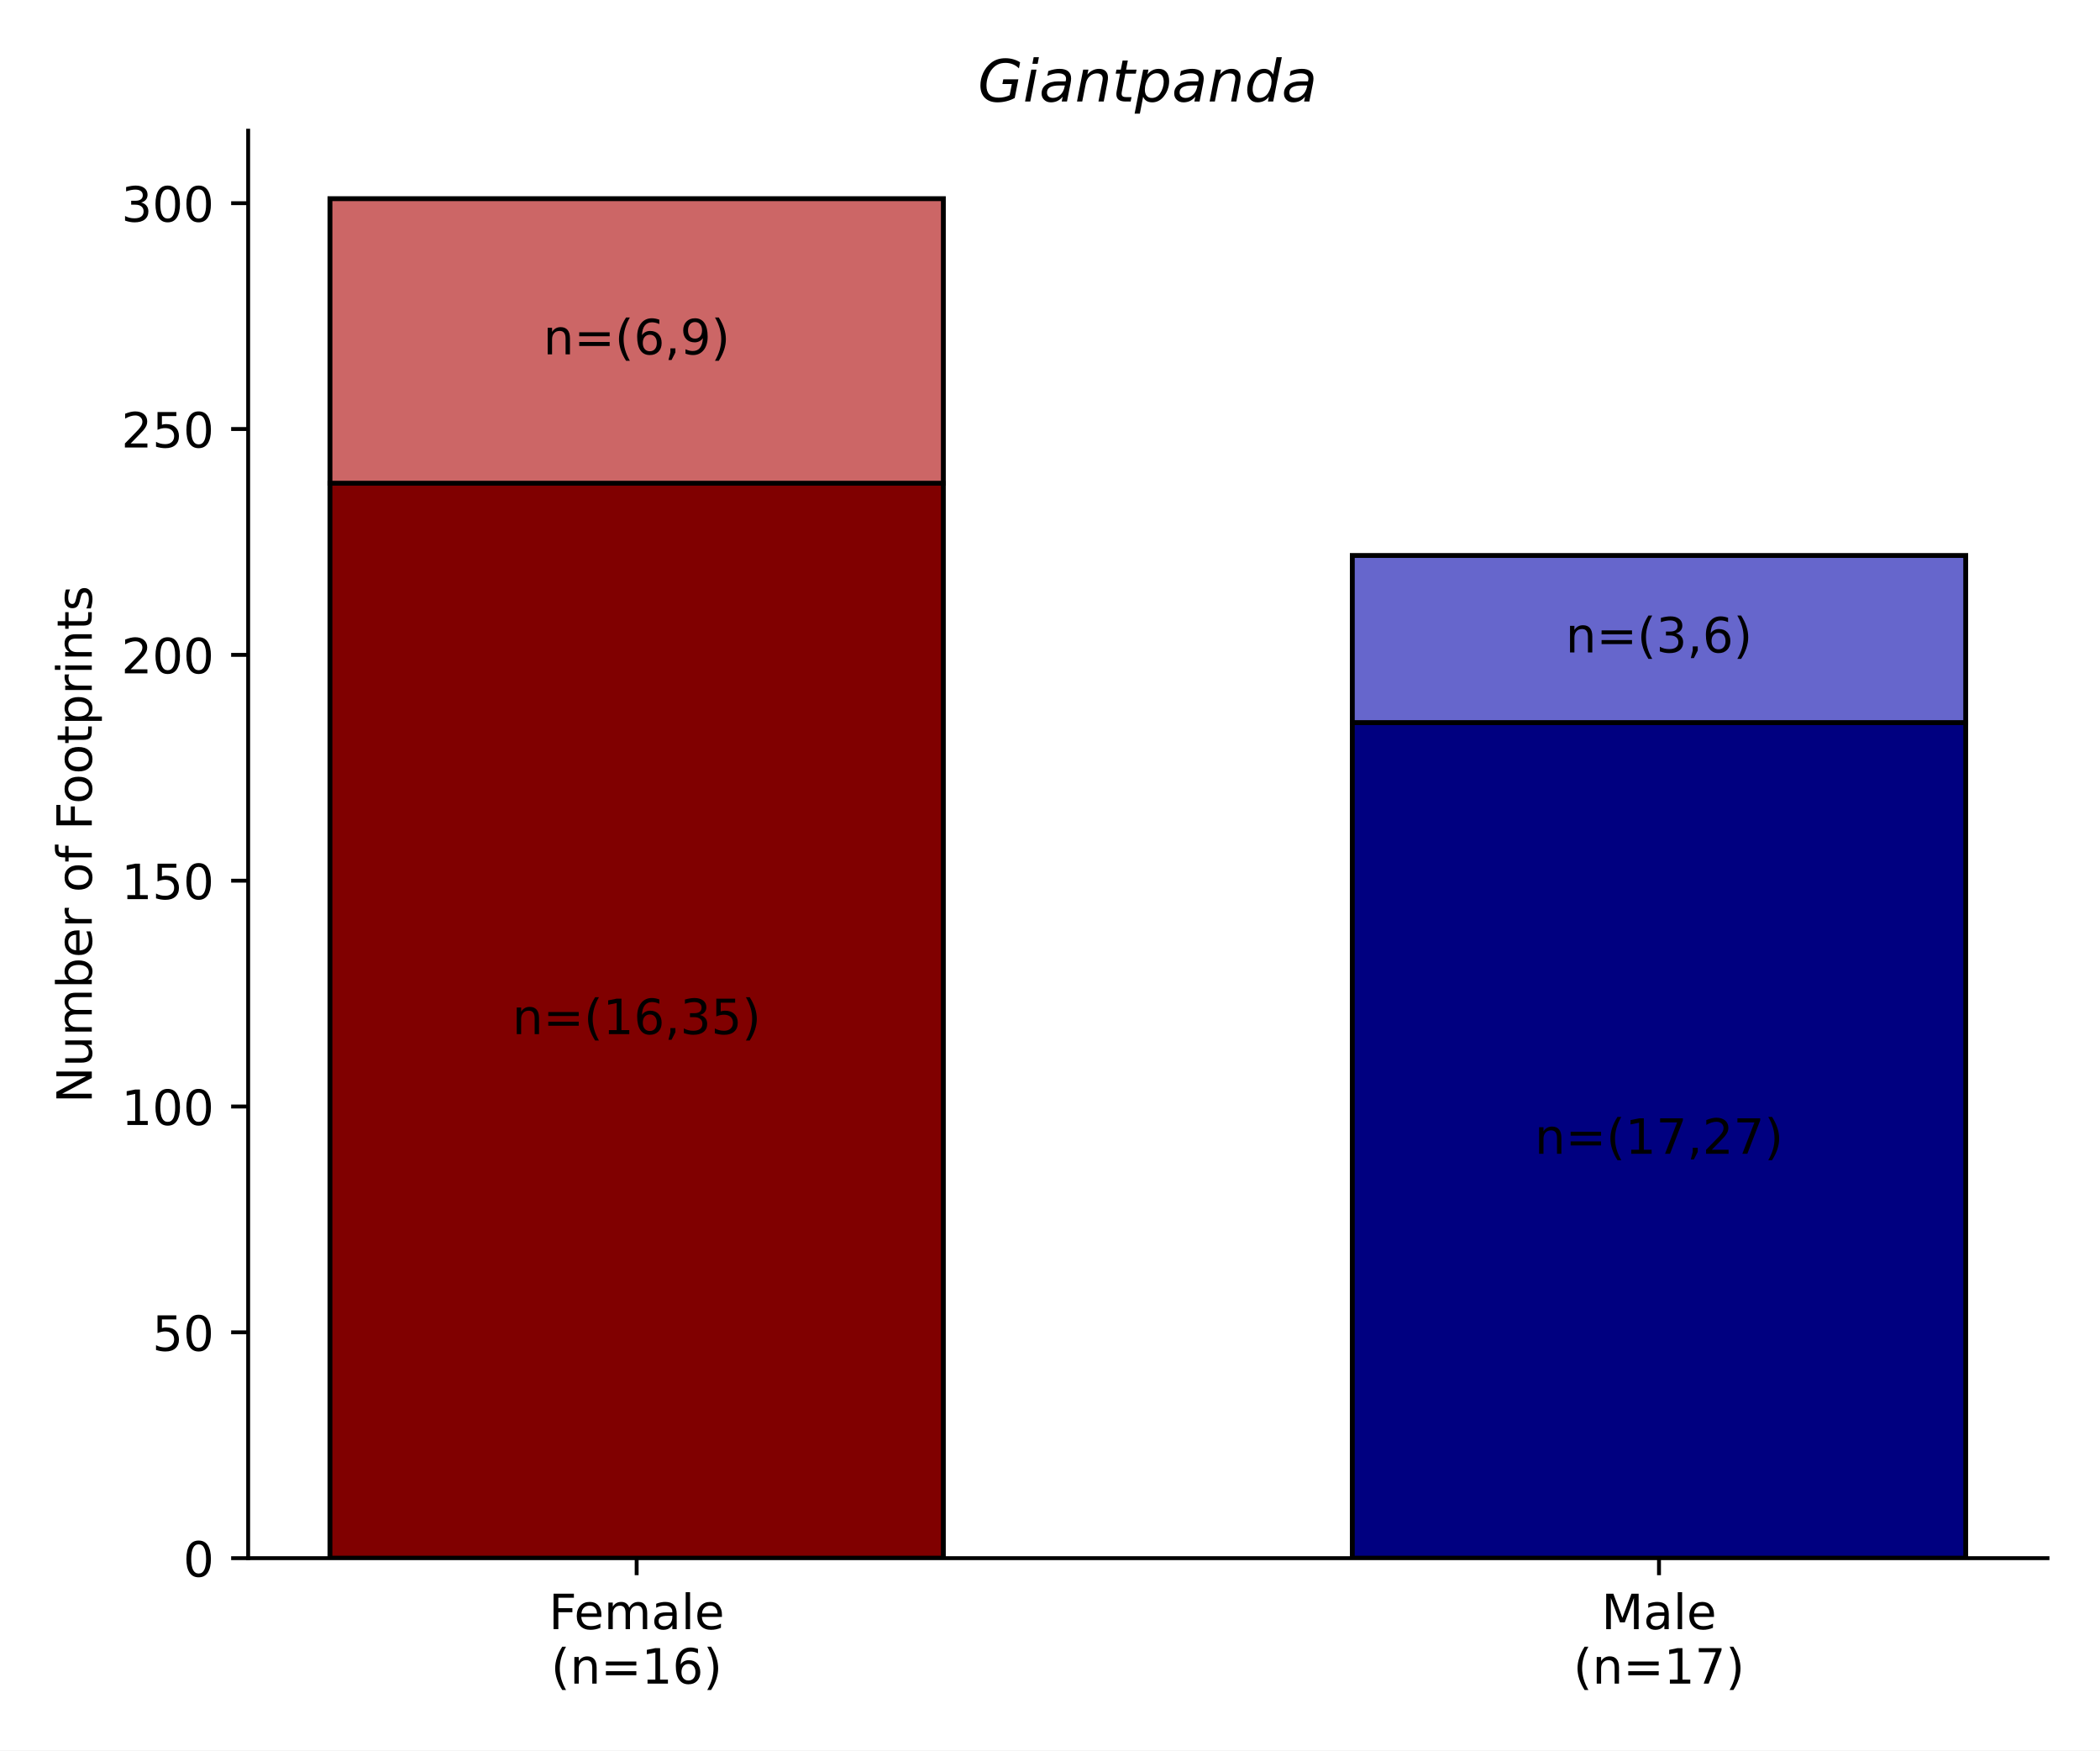
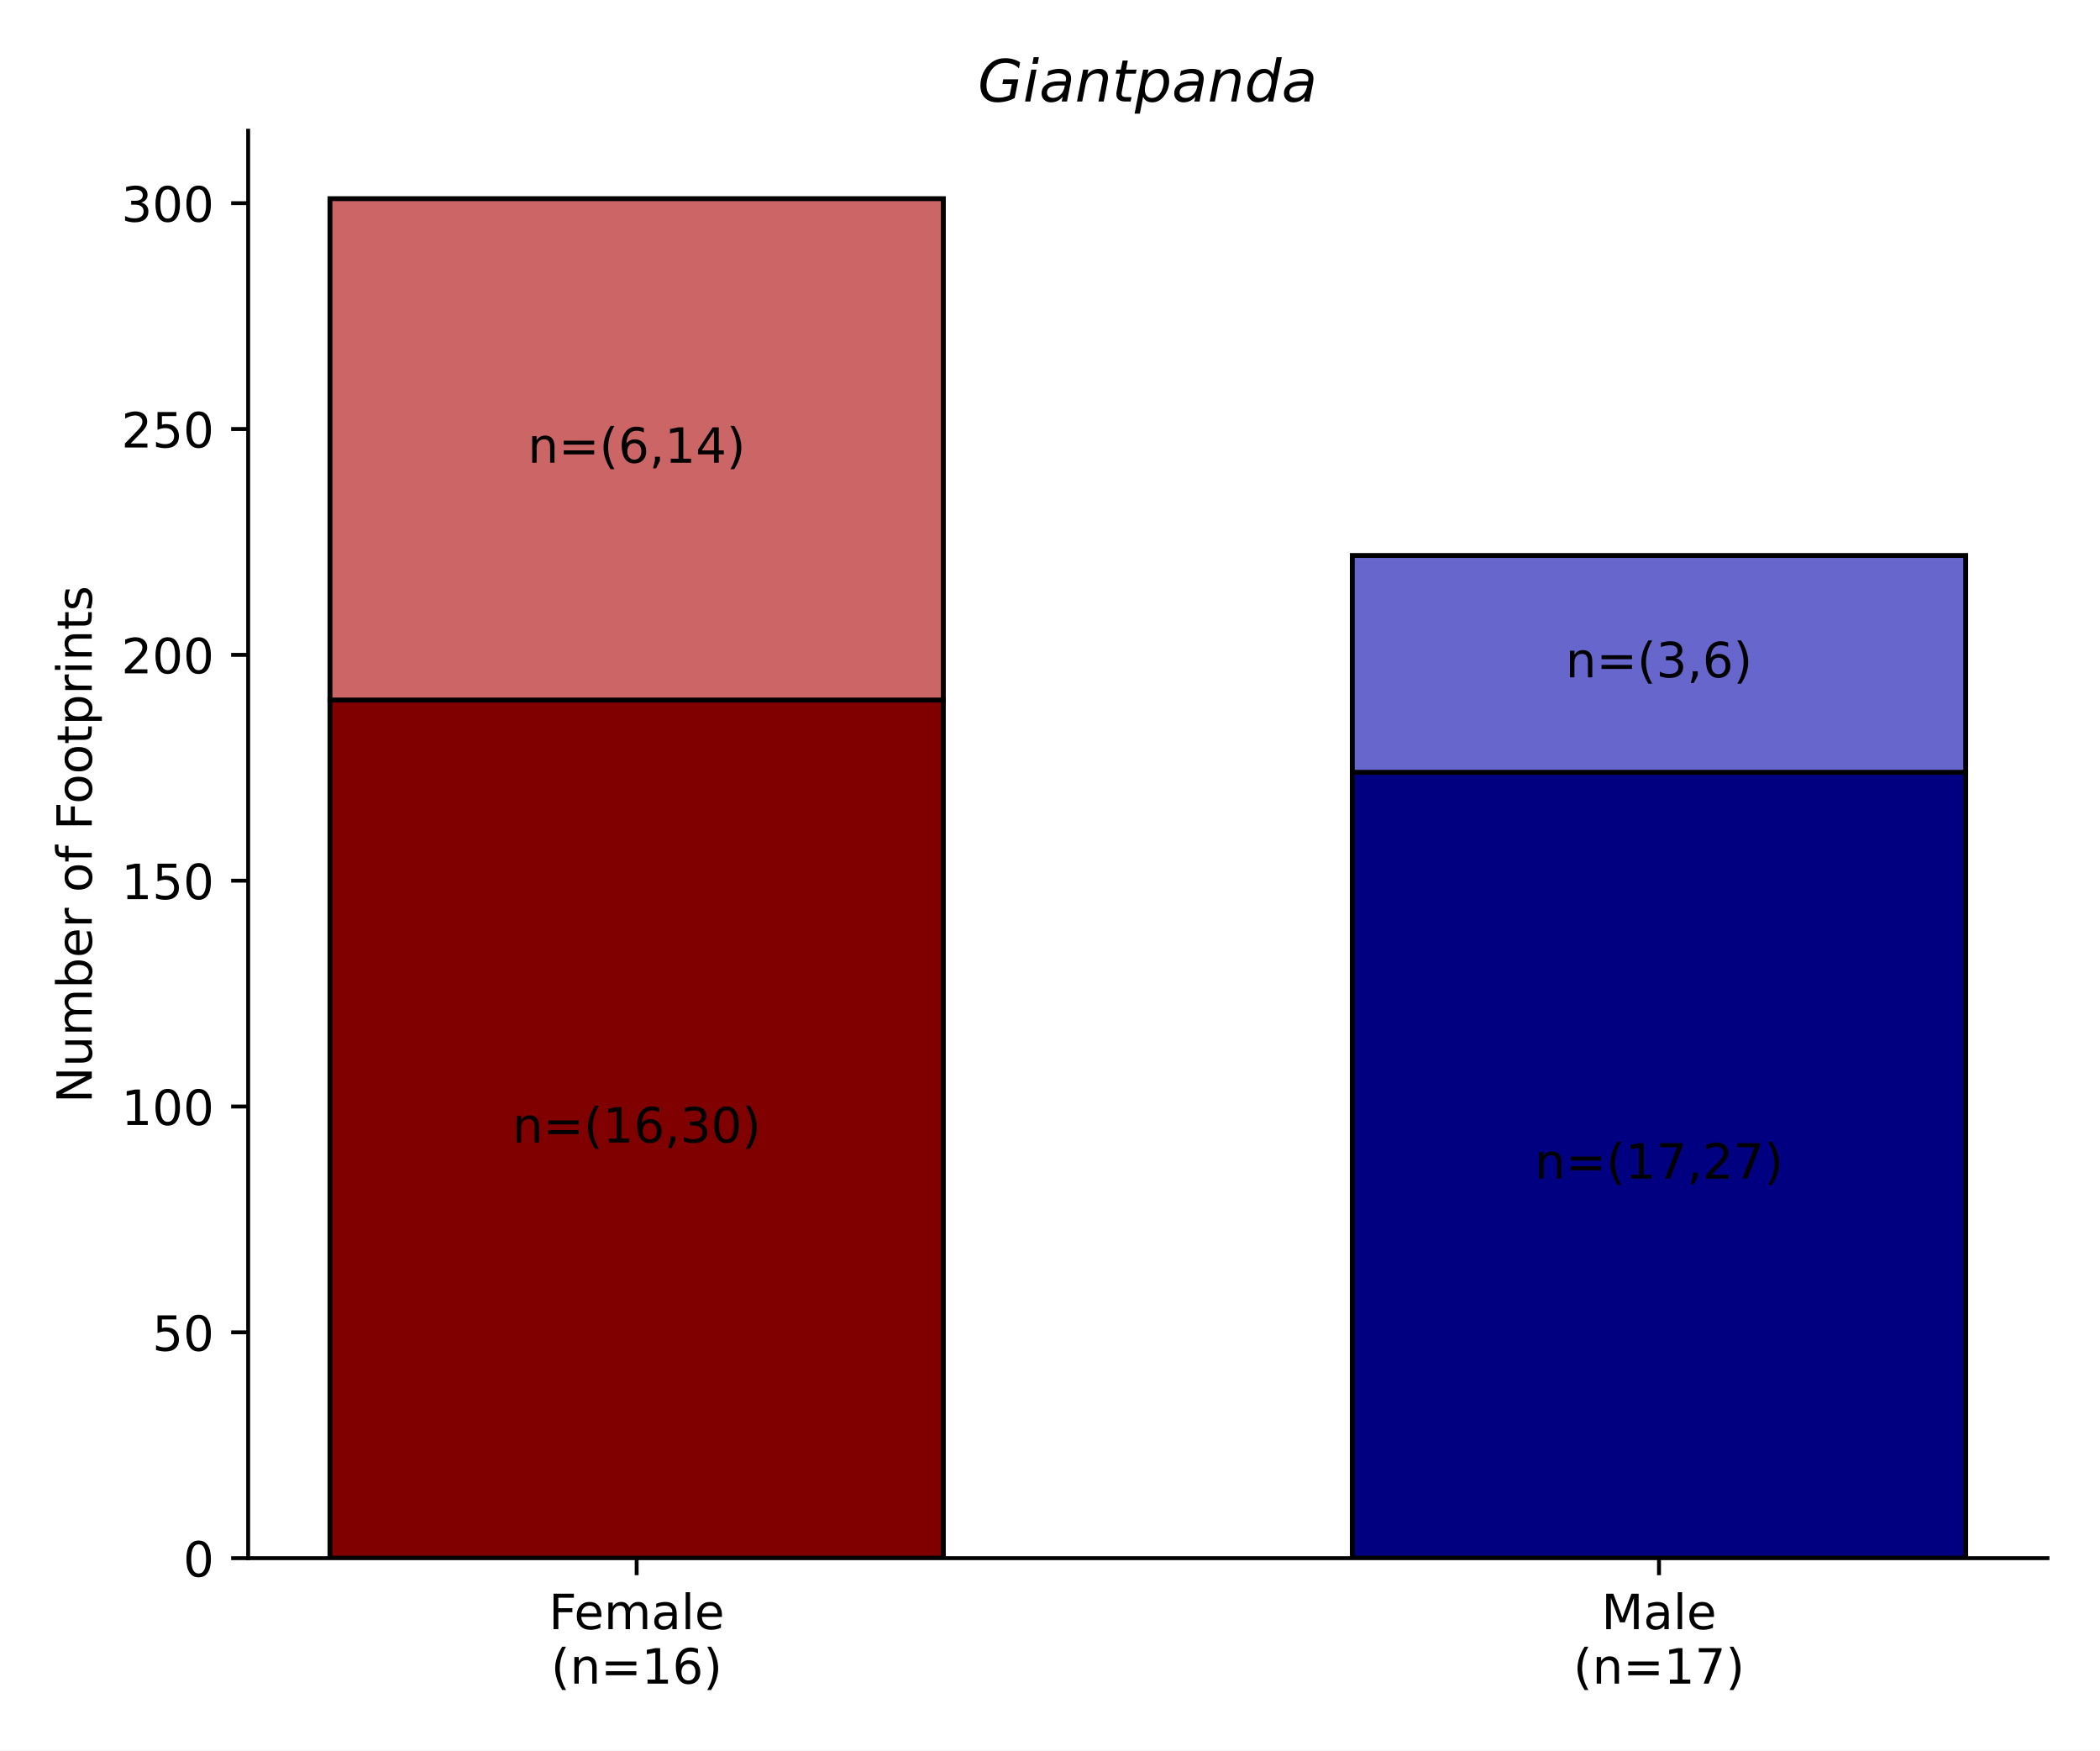
<svg xmlns="http://www.w3.org/2000/svg" xmlns:xlink="http://www.w3.org/1999/xlink" width="432pt" height="360pt" viewBox="0 0 432 360" version="1.1">
  <defs>
    <style type="text/css">*{stroke-linejoin: round; stroke-linecap: butt}</style>
  </defs>
  <g id="figure_1">
    <g id="patch_1">
      <path d="M 0 360  L 432 360  L 432 0  L 0 0  z " style="fill: #ffffff" />
    </g>
    <g id="axes_1">
      <g id="patch_2">
        <path d="M 51.05 320.456  L 421.2 320.456  L 421.2 26.88  L 51.05 26.88  z " style="fill: #ffffff" />
      </g>
      <g id="patch_3">
-         <path d="M 67.875 320.456  L 194.062 320.456  L 194.062 99.38  L 67.875 99.38  z " clip-path="url(#p3524bbdc99)" style="fill: #800000; stroke: #000000; stroke-linejoin: miter" />
+         <path d="M 67.875 320.456  L 194.062 320.456  L 194.062 143.967  L 67.875 143.967  z " clip-path="url(#peab8bfffdf)" style="fill: #800000; stroke: #000000; stroke-linejoin: miter" />
      </g>
      <g id="patch_4">
-         <path d="M 278.188 320.456  L 404.375 320.456  L 404.375 148.611  L 278.188 148.611  z " clip-path="url(#p3524bbdc99)" style="fill: #000080; stroke: #000000; stroke-linejoin: miter" />
+         <path d="M 278.188 320.456  L 404.375 320.456  L 404.375 158.829  L 278.188 158.829  z " clip-path="url(#peab8bfffdf)" style="fill: #000080; stroke: #000000; stroke-linejoin: miter" />
      </g>
      <g id="patch_5">
-         <path d="M 67.875 99.38  L 194.062 99.38  L 194.062 40.86  L 67.875 40.86  z " clip-path="url(#p3524bbdc99)" style="fill: #cc6666; stroke: #000000; stroke-linejoin: miter" />
+         <path d="M 67.875 143.967  L 194.062 143.967  L 194.062 40.86  L 67.875 40.86  z " clip-path="url(#peab8bfffdf)" style="fill: #cc6666; stroke: #000000; stroke-linejoin: miter" />
      </g>
      <g id="patch_6">
-         <path d="M 278.188 148.611  L 404.375 148.611  L 404.375 114.242  L 278.188 114.242  z " clip-path="url(#p3524bbdc99)" style="fill: #6666cc; stroke: #000000; stroke-linejoin: miter" />
+         <path d="M 278.188 158.829  L 404.375 158.829  L 404.375 114.242  L 278.188 114.242  z " clip-path="url(#peab8bfffdf)" style="fill: #6666cc; stroke: #000000; stroke-linejoin: miter" />
      </g>
      <g id="matplotlib.axis_1">
        <g id="xtick_1">
          <g id="line2d_1">
            <defs>
-               <path id="mf1d323a710" d="M 0 0  L 0 3.5  " style="stroke: #000000; stroke-width: 0.8" />
+               <path id="m28b457aa73" d="M 0 0  L 0 3.5  " style="stroke: #000000; stroke-width: 0.8" />
            </defs>
            <g>
-               <use xlink:href="#mf1d323a710" x="130.969" y="320.456" style="stroke: #000000; stroke-width: 0.8" />
+               <use xlink:href="#m28b457aa73" x="130.969" y="320.456" style="stroke: #000000; stroke-width: 0.8" />
            </g>
          </g>
          <g id="text_1">
            <g transform="translate(112.8914 335.0544) scale(0.1 -0.1)">
              <defs>
                <path id="DejaVuSans-46" d="M 628 4666  L 3309 4666  L 3309 4134  L 1259 4134  L 1259 2759  L 3109 2759  L 3109 2228  L 1259 2228  L 1259 0  L 628 0  L 628 4666  z " transform="scale(0.015625)" />
                <path id="DejaVuSans-65" d="M 3597 1894  L 3597 1613  L 953 1613  Q 991 1019 1311 708  Q 1631 397 2203 397  Q 2534 397 2845 478  Q 3156 559 3463 722  L 3463 178  Q 3153 47 2828 -22  Q 2503 -91 2169 -91  Q 1331 -91 842 396  Q 353 884 353 1716  Q 353 2575 817 3079  Q 1281 3584 2069 3584  Q 2775 3584 3186 3129  Q 3597 2675 3597 1894  z M 3022 2063  Q 3016 2534 2758 2815  Q 2500 3097 2075 3097  Q 1594 3097 1305 2825  Q 1016 2553 972 2059  L 3022 2063  z " transform="scale(0.015625)" />
                <path id="DejaVuSans-6d" d="M 3328 2828  Q 3544 3216 3844 3400  Q 4144 3584 4550 3584  Q 5097 3584 5394 3201  Q 5691 2819 5691 2113  L 5691 0  L 5113 0  L 5113 2094  Q 5113 2597 4934 2840  Q 4756 3084 4391 3084  Q 3944 3084 3684 2787  Q 3425 2491 3425 1978  L 3425 0  L 2847 0  L 2847 2094  Q 2847 2600 2669 2842  Q 2491 3084 2119 3084  Q 1678 3084 1418 2786  Q 1159 2488 1159 1978  L 1159 0  L 581 0  L 581 3500  L 1159 3500  L 1159 2956  Q 1356 3278 1631 3431  Q 1906 3584 2284 3584  Q 2666 3584 2933 3390  Q 3200 3197 3328 2828  z " transform="scale(0.015625)" />
                <path id="DejaVuSans-61" d="M 2194 1759  Q 1497 1759 1228 1600  Q 959 1441 959 1056  Q 959 750 1161 570  Q 1363 391 1709 391  Q 2188 391 2477 730  Q 2766 1069 2766 1631  L 2766 1759  L 2194 1759  z M 3341 1997  L 3341 0  L 2766 0  L 2766 531  Q 2569 213 2275 61  Q 1981 -91 1556 -91  Q 1019 -91 701 211  Q 384 513 384 1019  Q 384 1609 779 1909  Q 1175 2209 1959 2209  L 2766 2209  L 2766 2266  Q 2766 2663 2505 2880  Q 2244 3097 1772 3097  Q 1472 3097 1187 3025  Q 903 2953 641 2809  L 641 3341  Q 956 3463 1253 3523  Q 1550 3584 1831 3584  Q 2591 3584 2966 3190  Q 3341 2797 3341 1997  z " transform="scale(0.015625)" />
                <path id="DejaVuSans-6c" d="M 603 4863  L 1178 4863  L 1178 0  L 603 0  L 603 4863  z " transform="scale(0.015625)" />
              </defs>
              <use xlink:href="#DejaVuSans-46" />
              <use xlink:href="#DejaVuSans-65" transform="translate(52.01953 0)" />
              <use xlink:href="#DejaVuSans-6d" transform="translate(113.543 0)" />
              <use xlink:href="#DejaVuSans-61" transform="translate(210.9551 0)" />
              <use xlink:href="#DejaVuSans-6c" transform="translate(272.2344 0)" />
              <use xlink:href="#DejaVuSans-65" transform="translate(300.0176 0)" />
            </g>
            <g transform="translate(113.3461 346.2523) scale(0.1 -0.1)">
              <defs>
                <path id="DejaVuSans-28" d="M 1984 4856  Q 1566 4138 1362 3434  Q 1159 2731 1159 2009  Q 1159 1288 1364 580  Q 1569 -128 1984 -844  L 1484 -844  Q 1016 -109 783 600  Q 550 1309 550 2009  Q 550 2706 781 3412  Q 1013 4119 1484 4856  L 1984 4856  z " transform="scale(0.015625)" />
                <path id="DejaVuSans-6e" d="M 3513 2113  L 3513 0  L 2938 0  L 2938 2094  Q 2938 2591 2744 2837  Q 2550 3084 2163 3084  Q 1697 3084 1428 2787  Q 1159 2491 1159 1978  L 1159 0  L 581 0  L 581 3500  L 1159 3500  L 1159 2956  Q 1366 3272 1645 3428  Q 1925 3584 2291 3584  Q 2894 3584 3203 3211  Q 3513 2838 3513 2113  z " transform="scale(0.015625)" />
                <path id="DejaVuSans-3d" d="M 678 2906  L 4684 2906  L 4684 2381  L 678 2381  L 678 2906  z M 678 1631  L 4684 1631  L 4684 1100  L 678 1100  L 678 1631  z " transform="scale(0.015625)" />
                <path id="DejaVuSans-31" d="M 794 531  L 1825 531  L 1825 4091  L 703 3866  L 703 4441  L 1819 4666  L 2450 4666  L 2450 531  L 3481 531  L 3481 0  L 794 0  L 794 531  z " transform="scale(0.015625)" />
                <path id="DejaVuSans-36" d="M 2113 2584  Q 1688 2584 1439 2293  Q 1191 2003 1191 1497  Q 1191 994 1439 701  Q 1688 409 2113 409  Q 2538 409 2786 701  Q 3034 994 3034 1497  Q 3034 2003 2786 2293  Q 2538 2584 2113 2584  z M 3366 4563  L 3366 3988  Q 3128 4100 2886 4159  Q 2644 4219 2406 4219  Q 1781 4219 1451 3797  Q 1122 3375 1075 2522  Q 1259 2794 1537 2939  Q 1816 3084 2150 3084  Q 2853 3084 3261 2657  Q 3669 2231 3669 1497  Q 3669 778 3244 343  Q 2819 -91 2113 -91  Q 1303 -91 875 529  Q 447 1150 447 2328  Q 447 3434 972 4092  Q 1497 4750 2381 4750  Q 2619 4750 2861 4703  Q 3103 4656 3366 4563  z " transform="scale(0.015625)" />
                <path id="DejaVuSans-29" d="M 513 4856  L 1013 4856  Q 1481 4119 1714 3412  Q 1947 2706 1947 2009  Q 1947 1309 1714 600  Q 1481 -109 1013 -844  L 513 -844  Q 928 -128 1133 580  Q 1338 1288 1338 2009  Q 1338 2731 1133 3434  Q 928 4138 513 4856  z " transform="scale(0.015625)" />
              </defs>
              <use xlink:href="#DejaVuSans-28" />
              <use xlink:href="#DejaVuSans-6e" transform="translate(39.01367 0)" />
              <use xlink:href="#DejaVuSans-3d" transform="translate(102.3926 0)" />
              <use xlink:href="#DejaVuSans-31" transform="translate(186.1816 0)" />
              <use xlink:href="#DejaVuSans-36" transform="translate(249.8047 0)" />
              <use xlink:href="#DejaVuSans-29" transform="translate(313.4277 0)" />
            </g>
          </g>
        </g>
        <g id="xtick_2">
          <g id="line2d_2">
            <g>
-               <use xlink:href="#mf1d323a710" x="341.281" y="320.456" style="stroke: #000000; stroke-width: 0.8" />
+               <use xlink:href="#m28b457aa73" x="341.281" y="320.456" style="stroke: #000000; stroke-width: 0.8" />
            </g>
          </g>
          <g id="text_2">
            <g transform="translate(329.4375 335.0544) scale(0.1 -0.1)">
              <defs>
                <path id="DejaVuSans-4d" d="M 628 4666  L 1569 4666  L 2759 1491  L 3956 4666  L 4897 4666  L 4897 0  L 4281 0  L 4281 4097  L 3078 897  L 2444 897  L 1241 4097  L 1241 0  L 628 0  L 628 4666  z " transform="scale(0.015625)" />
              </defs>
              <use xlink:href="#DejaVuSans-4d" />
              <use xlink:href="#DejaVuSans-61" transform="translate(86.2793 0)" />
              <use xlink:href="#DejaVuSans-6c" transform="translate(147.5586 0)" />
              <use xlink:href="#DejaVuSans-65" transform="translate(175.3418 0)" />
            </g>
            <g transform="translate(323.6586 346.2523) scale(0.1 -0.1)">
              <defs>
                <path id="DejaVuSans-37" d="M 525 4666  L 3525 4666  L 3525 4397  L 1831 0  L 1172 0  L 2766 4134  L 525 4134  L 525 4666  z " transform="scale(0.015625)" />
              </defs>
              <use xlink:href="#DejaVuSans-28" />
              <use xlink:href="#DejaVuSans-6e" transform="translate(39.01367 0)" />
              <use xlink:href="#DejaVuSans-3d" transform="translate(102.3926 0)" />
              <use xlink:href="#DejaVuSans-31" transform="translate(186.1816 0)" />
              <use xlink:href="#DejaVuSans-37" transform="translate(249.8047 0)" />
              <use xlink:href="#DejaVuSans-29" transform="translate(313.4277 0)" />
            </g>
          </g>
        </g>
      </g>
      <g id="matplotlib.axis_2">
        <g id="ytick_1">
          <g id="line2d_3">
            <defs>
-               <path id="m37408be483" d="M 0 0  L -3.5 0  " style="stroke: #000000; stroke-width: 0.8" />
+               <path id="m1d436bacd2" d="M 0 0  L -3.5 0  " style="stroke: #000000; stroke-width: 0.8" />
            </defs>
            <g>
-               <use xlink:href="#m37408be483" x="51.05" y="320.456" style="stroke: #000000; stroke-width: 0.8" />
+               <use xlink:href="#m1d436bacd2" x="51.05" y="320.456" style="stroke: #000000; stroke-width: 0.8" />
            </g>
          </g>
          <g id="text_3">
            <g transform="translate(37.6875 324.2552) scale(0.1 -0.1)">
              <defs>
                <path id="DejaVuSans-30" d="M 2034 4250  Q 1547 4250 1301 3770  Q 1056 3291 1056 2328  Q 1056 1369 1301 889  Q 1547 409 2034 409  Q 2525 409 2770 889  Q 3016 1369 3016 2328  Q 3016 3291 2770 3770  Q 2525 4250 2034 4250  z M 2034 4750  Q 2819 4750 3233 4129  Q 3647 3509 3647 2328  Q 3647 1150 3233 529  Q 2819 -91 2034 -91  Q 1250 -91 836 529  Q 422 1150 422 2328  Q 422 3509 836 4129  Q 1250 4750 2034 4750  z " transform="scale(0.015625)" />
              </defs>
              <use xlink:href="#DejaVuSans-30" />
            </g>
          </g>
        </g>
        <g id="ytick_2">
          <g id="line2d_4">
            <g>
-               <use xlink:href="#m37408be483" x="51.05" y="274.011" style="stroke: #000000; stroke-width: 0.8" />
+               <use xlink:href="#m1d436bacd2" x="51.05" y="274.011" style="stroke: #000000; stroke-width: 0.8" />
            </g>
          </g>
          <g id="text_4">
            <g transform="translate(31.325 277.8107) scale(0.1 -0.1)">
              <defs>
                <path id="DejaVuSans-35" d="M 691 4666  L 3169 4666  L 3169 4134  L 1269 4134  L 1269 2991  Q 1406 3038 1543 3061  Q 1681 3084 1819 3084  Q 2600 3084 3056 2656  Q 3513 2228 3513 1497  Q 3513 744 3044 326  Q 2575 -91 1722 -91  Q 1428 -91 1123 -41  Q 819 9 494 109  L 494 744  Q 775 591 1075 516  Q 1375 441 1709 441  Q 2250 441 2565 725  Q 2881 1009 2881 1497  Q 2881 1984 2565 2268  Q 2250 2553 1709 2553  Q 1456 2553 1204 2497  Q 953 2441 691 2322  L 691 4666  z " transform="scale(0.015625)" />
              </defs>
              <use xlink:href="#DejaVuSans-35" />
              <use xlink:href="#DejaVuSans-30" transform="translate(63.62305 0)" />
            </g>
          </g>
        </g>
        <g id="ytick_3">
          <g id="line2d_5">
            <g>
-               <use xlink:href="#m37408be483" x="51.05" y="227.567" style="stroke: #000000; stroke-width: 0.8" />
+               <use xlink:href="#m1d436bacd2" x="51.05" y="227.567" style="stroke: #000000; stroke-width: 0.8" />
            </g>
          </g>
          <g id="text_5">
            <g transform="translate(24.9625 231.3661) scale(0.1 -0.1)">
              <use xlink:href="#DejaVuSans-31" />
              <use xlink:href="#DejaVuSans-30" transform="translate(63.62305 0)" />
              <use xlink:href="#DejaVuSans-30" transform="translate(127.2461 0)" />
            </g>
          </g>
        </g>
        <g id="ytick_4">
          <g id="line2d_6">
            <g>
-               <use xlink:href="#m37408be483" x="51.05" y="181.122" style="stroke: #000000; stroke-width: 0.8" />
+               <use xlink:href="#m1d436bacd2" x="51.05" y="181.122" style="stroke: #000000; stroke-width: 0.8" />
            </g>
          </g>
          <g id="text_6">
            <g transform="translate(24.9625 184.9216) scale(0.1 -0.1)">
              <use xlink:href="#DejaVuSans-31" />
              <use xlink:href="#DejaVuSans-35" transform="translate(63.62305 0)" />
              <use xlink:href="#DejaVuSans-30" transform="translate(127.2461 0)" />
            </g>
          </g>
        </g>
        <g id="ytick_5">
          <g id="line2d_7">
            <g>
-               <use xlink:href="#m37408be483" x="51.05" y="134.678" style="stroke: #000000; stroke-width: 0.8" />
+               <use xlink:href="#m1d436bacd2" x="51.05" y="134.678" style="stroke: #000000; stroke-width: 0.8" />
            </g>
          </g>
          <g id="text_7">
            <g transform="translate(24.9625 138.477) scale(0.1 -0.1)">
              <defs>
                <path id="DejaVuSans-32" d="M 1228 531  L 3431 531  L 3431 0  L 469 0  L 469 531  Q 828 903 1448 1529  Q 2069 2156 2228 2338  Q 2531 2678 2651 2914  Q 2772 3150 2772 3378  Q 2772 3750 2511 3984  Q 2250 4219 1831 4219  Q 1534 4219 1204 4116  Q 875 4013 500 3803  L 500 4441  Q 881 4594 1212 4672  Q 1544 4750 1819 4750  Q 2544 4750 2975 4387  Q 3406 4025 3406 3419  Q 3406 3131 3298 2873  Q 3191 2616 2906 2266  Q 2828 2175 2409 1742  Q 1991 1309 1228 531  z " transform="scale(0.015625)" />
              </defs>
              <use xlink:href="#DejaVuSans-32" />
              <use xlink:href="#DejaVuSans-30" transform="translate(63.62305 0)" />
              <use xlink:href="#DejaVuSans-30" transform="translate(127.2461 0)" />
            </g>
          </g>
        </g>
        <g id="ytick_6">
          <g id="line2d_8">
            <g>
-               <use xlink:href="#m37408be483" x="51.05" y="88.233" style="stroke: #000000; stroke-width: 0.8" />
+               <use xlink:href="#m1d436bacd2" x="51.05" y="88.233" style="stroke: #000000; stroke-width: 0.8" />
            </g>
          </g>
          <g id="text_8">
            <g transform="translate(24.9625 92.03247) scale(0.1 -0.1)">
              <use xlink:href="#DejaVuSans-32" />
              <use xlink:href="#DejaVuSans-35" transform="translate(63.62305 0)" />
              <use xlink:href="#DejaVuSans-30" transform="translate(127.2461 0)" />
            </g>
          </g>
        </g>
        <g id="ytick_7">
          <g id="line2d_9">
            <g>
-               <use xlink:href="#m37408be483" x="51.05" y="41.789" style="stroke: #000000; stroke-width: 0.8" />
+               <use xlink:href="#m1d436bacd2" x="51.05" y="41.789" style="stroke: #000000; stroke-width: 0.8" />
            </g>
          </g>
          <g id="text_9">
            <g transform="translate(24.9625 45.58792) scale(0.1 -0.1)">
              <defs>
                <path id="DejaVuSans-33" d="M 2597 2516  Q 3050 2419 3304 2112  Q 3559 1806 3559 1356  Q 3559 666 3084 287  Q 2609 -91 1734 -91  Q 1441 -91 1130 -33  Q 819 25 488 141  L 488 750  Q 750 597 1062 519  Q 1375 441 1716 441  Q 2309 441 2620 675  Q 2931 909 2931 1356  Q 2931 1769 2642 2001  Q 2353 2234 1838 2234  L 1294 2234  L 1294 2753  L 1863 2753  Q 2328 2753 2575 2939  Q 2822 3125 2822 3475  Q 2822 3834 2567 4026  Q 2313 4219 1838 4219  Q 1578 4219 1281 4162  Q 984 4106 628 3988  L 628 4550  Q 988 4650 1302 4700  Q 1616 4750 1894 4750  Q 2613 4750 3031 4423  Q 3450 4097 3450 3541  Q 3450 3153 3228 2886  Q 3006 2619 2597 2516  z " transform="scale(0.015625)" />
              </defs>
              <use xlink:href="#DejaVuSans-33" />
              <use xlink:href="#DejaVuSans-30" transform="translate(63.62305 0)" />
              <use xlink:href="#DejaVuSans-30" transform="translate(127.2461 0)" />
            </g>
          </g>
        </g>
        <g id="text_10">
          <g transform="translate(18.88281 226.8774) rotate(-90) scale(0.1 -0.1)">
            <defs>
              <path id="DejaVuSans-4e" d="M 628 4666  L 1478 4666  L 3547 763  L 3547 4666  L 4159 4666  L 4159 0  L 3309 0  L 1241 3903  L 1241 0  L 628 0  L 628 4666  z " transform="scale(0.015625)" />
              <path id="DejaVuSans-75" d="M 544 1381  L 544 3500  L 1119 3500  L 1119 1403  Q 1119 906 1312 657  Q 1506 409 1894 409  Q 2359 409 2629 706  Q 2900 1003 2900 1516  L 2900 3500  L 3475 3500  L 3475 0  L 2900 0  L 2900 538  Q 2691 219 2414 64  Q 2138 -91 1772 -91  Q 1169 -91 856 284  Q 544 659 544 1381  z M 1991 3584  L 1991 3584  z " transform="scale(0.015625)" />
              <path id="DejaVuSans-62" d="M 3116 1747  Q 3116 2381 2855 2742  Q 2594 3103 2138 3103  Q 1681 3103 1420 2742  Q 1159 2381 1159 1747  Q 1159 1113 1420 752  Q 1681 391 2138 391  Q 2594 391 2855 752  Q 3116 1113 3116 1747  z M 1159 2969  Q 1341 3281 1617 3432  Q 1894 3584 2278 3584  Q 2916 3584 3314 3078  Q 3713 2572 3713 1747  Q 3713 922 3314 415  Q 2916 -91 2278 -91  Q 1894 -91 1617 61  Q 1341 213 1159 525  L 1159 0  L 581 0  L 581 4863  L 1159 4863  L 1159 2969  z " transform="scale(0.015625)" />
              <path id="DejaVuSans-72" d="M 2631 2963  Q 2534 3019 2420 3045  Q 2306 3072 2169 3072  Q 1681 3072 1420 2755  Q 1159 2438 1159 1844  L 1159 0  L 581 0  L 581 3500  L 1159 3500  L 1159 2956  Q 1341 3275 1631 3429  Q 1922 3584 2338 3584  Q 2397 3584 2469 3576  Q 2541 3569 2628 3553  L 2631 2963  z " transform="scale(0.015625)" />
              <path id="DejaVuSans-20" transform="scale(0.015625)" />
              <path id="DejaVuSans-6f" d="M 1959 3097  Q 1497 3097 1228 2736  Q 959 2375 959 1747  Q 959 1119 1226 758  Q 1494 397 1959 397  Q 2419 397 2687 759  Q 2956 1122 2956 1747  Q 2956 2369 2687 2733  Q 2419 3097 1959 3097  z M 1959 3584  Q 2709 3584 3137 3096  Q 3566 2609 3566 1747  Q 3566 888 3137 398  Q 2709 -91 1959 -91  Q 1206 -91 779 398  Q 353 888 353 1747  Q 353 2609 779 3096  Q 1206 3584 1959 3584  z " transform="scale(0.015625)" />
              <path id="DejaVuSans-66" d="M 2375 4863  L 2375 4384  L 1825 4384  Q 1516 4384 1395 4259  Q 1275 4134 1275 3809  L 1275 3500  L 2222 3500  L 2222 3053  L 1275 3053  L 1275 0  L 697 0  L 697 3053  L 147 3053  L 147 3500  L 697 3500  L 697 3744  Q 697 4328 969 4595  Q 1241 4863 1831 4863  L 2375 4863  z " transform="scale(0.015625)" />
              <path id="DejaVuSans-74" d="M 1172 4494  L 1172 3500  L 2356 3500  L 2356 3053  L 1172 3053  L 1172 1153  Q 1172 725 1289 603  Q 1406 481 1766 481  L 2356 481  L 2356 0  L 1766 0  Q 1100 0 847 248  Q 594 497 594 1153  L 594 3053  L 172 3053  L 172 3500  L 594 3500  L 594 4494  L 1172 4494  z " transform="scale(0.015625)" />
              <path id="DejaVuSans-70" d="M 1159 525  L 1159 -1331  L 581 -1331  L 581 3500  L 1159 3500  L 1159 2969  Q 1341 3281 1617 3432  Q 1894 3584 2278 3584  Q 2916 3584 3314 3078  Q 3713 2572 3713 1747  Q 3713 922 3314 415  Q 2916 -91 2278 -91  Q 1894 -91 1617 61  Q 1341 213 1159 525  z M 3116 1747  Q 3116 2381 2855 2742  Q 2594 3103 2138 3103  Q 1681 3103 1420 2742  Q 1159 2381 1159 1747  Q 1159 1113 1420 752  Q 1681 391 2138 391  Q 2594 391 2855 752  Q 3116 1113 3116 1747  z " transform="scale(0.015625)" />
              <path id="DejaVuSans-69" d="M 603 3500  L 1178 3500  L 1178 0  L 603 0  L 603 3500  z M 603 4863  L 1178 4863  L 1178 4134  L 603 4134  L 603 4863  z " transform="scale(0.015625)" />
              <path id="DejaVuSans-73" d="M 2834 3397  L 2834 2853  Q 2591 2978 2328 3040  Q 2066 3103 1784 3103  Q 1356 3103 1142 2972  Q 928 2841 928 2578  Q 928 2378 1081 2264  Q 1234 2150 1697 2047  L 1894 2003  Q 2506 1872 2764 1633  Q 3022 1394 3022 966  Q 3022 478 2636 193  Q 2250 -91 1575 -91  Q 1294 -91 989 -36  Q 684 19 347 128  L 347 722  Q 666 556 975 473  Q 1284 391 1588 391  Q 1994 391 2212 530  Q 2431 669 2431 922  Q 2431 1156 2273 1281  Q 2116 1406 1581 1522  L 1381 1569  Q 847 1681 609 1914  Q 372 2147 372 2553  Q 372 3047 722 3315  Q 1072 3584 1716 3584  Q 2034 3584 2315 3537  Q 2597 3491 2834 3397  z " transform="scale(0.015625)" />
            </defs>
            <use xlink:href="#DejaVuSans-4e" />
            <use xlink:href="#DejaVuSans-75" transform="translate(74.80469 0)" />
            <use xlink:href="#DejaVuSans-6d" transform="translate(138.1836 0)" />
            <use xlink:href="#DejaVuSans-62" transform="translate(235.5957 0)" />
            <use xlink:href="#DejaVuSans-65" transform="translate(299.0723 0)" />
            <use xlink:href="#DejaVuSans-72" transform="translate(360.5957 0)" />
            <use xlink:href="#DejaVuSans-20" transform="translate(401.709 0)" />
            <use xlink:href="#DejaVuSans-6f" transform="translate(433.4961 0)" />
            <use xlink:href="#DejaVuSans-66" transform="translate(494.6777 0)" />
            <use xlink:href="#DejaVuSans-20" transform="translate(529.8828 0)" />
            <use xlink:href="#DejaVuSans-46" transform="translate(561.6699 0)" />
            <use xlink:href="#DejaVuSans-6f" transform="translate(615.5645 0)" />
            <use xlink:href="#DejaVuSans-6f" transform="translate(676.7461 0)" />
            <use xlink:href="#DejaVuSans-74" transform="translate(737.9277 0)" />
            <use xlink:href="#DejaVuSans-70" transform="translate(777.1367 0)" />
            <use xlink:href="#DejaVuSans-72" transform="translate(840.6133 0)" />
            <use xlink:href="#DejaVuSans-69" transform="translate(881.7266 0)" />
            <use xlink:href="#DejaVuSans-6e" transform="translate(909.5098 0)" />
            <use xlink:href="#DejaVuSans-74" transform="translate(972.8887 0)" />
            <use xlink:href="#DejaVuSans-73" transform="translate(1012.098 0)" />
          </g>
        </g>
      </g>
      <g id="patch_7">
        <path d="M 51.05 320.456  L 51.05 26.88  " style="fill: none; stroke: #000000; stroke-width: 0.8; stroke-linejoin: miter; stroke-linecap: square" />
      </g>
      <g id="patch_8">
        <path d="M 51.05 320.456  L 421.2 320.456  " style="fill: none; stroke: #000000; stroke-width: 0.8; stroke-linejoin: miter; stroke-linecap: square" />
      </g>
      <g id="text_11">
-         <g transform="translate(105.3945 212.6773) scale(0.1 -0.1)">
+         <g transform="translate(105.3945 234.9707) scale(0.1 -0.1)">
          <defs>
            <path id="DejaVuSans-2c" d="M 750 794  L 1409 794  L 1409 256  L 897 -744  L 494 -744  L 750 256  L 750 794  z " transform="scale(0.015625)" />
          </defs>
          <use xlink:href="#DejaVuSans-6e" />
          <use xlink:href="#DejaVuSans-3d" transform="translate(63.37891 0)" />
          <use xlink:href="#DejaVuSans-28" transform="translate(147.168 0)" />
          <use xlink:href="#DejaVuSans-31" transform="translate(186.1816 0)" />
          <use xlink:href="#DejaVuSans-36" transform="translate(249.8047 0)" />
          <use xlink:href="#DejaVuSans-2c" transform="translate(313.4277 0)" />
          <use xlink:href="#DejaVuSans-33" transform="translate(345.2148 0)" />
-           <use xlink:href="#DejaVuSans-35" transform="translate(408.8379 0)" />
+           <use xlink:href="#DejaVuSans-30" transform="translate(408.8379 0)" />
          <use xlink:href="#DejaVuSans-29" transform="translate(472.4609 0)" />
        </g>
      </g>
      <g id="text_12">
-         <g transform="translate(315.707 237.293) scale(0.1 -0.1)">
+         <g transform="translate(315.707 242.4019) scale(0.1 -0.1)">
          <use xlink:href="#DejaVuSans-6e" />
          <use xlink:href="#DejaVuSans-3d" transform="translate(63.37891 0)" />
          <use xlink:href="#DejaVuSans-28" transform="translate(147.168 0)" />
          <use xlink:href="#DejaVuSans-31" transform="translate(186.1816 0)" />
          <use xlink:href="#DejaVuSans-37" transform="translate(249.8047 0)" />
          <use xlink:href="#DejaVuSans-2c" transform="translate(313.4277 0)" />
          <use xlink:href="#DejaVuSans-32" transform="translate(345.2148 0)" />
          <use xlink:href="#DejaVuSans-37" transform="translate(408.8379 0)" />
          <use xlink:href="#DejaVuSans-29" transform="translate(472.4609 0)" />
        </g>
      </g>
      <g id="text_13">
-         <g transform="translate(111.757 72.87925) scale(0.1 -0.1)">
+         <g transform="translate(108.5758 95.17263) scale(0.1 -0.1)">
          <defs>
-             <path id="DejaVuSans-39" d="M 703 97  L 703 672  Q 941 559 1184 500  Q 1428 441 1663 441  Q 2288 441 2617 861  Q 2947 1281 2994 2138  Q 2813 1869 2534 1725  Q 2256 1581 1919 1581  Q 1219 1581 811 2004  Q 403 2428 403 3163  Q 403 3881 828 4315  Q 1253 4750 1959 4750  Q 2769 4750 3195 4129  Q 3622 3509 3622 2328  Q 3622 1225 3098 567  Q 2575 -91 1691 -91  Q 1453 -91 1209 -44  Q 966 3 703 97  z M 1959 2075  Q 2384 2075 2632 2365  Q 2881 2656 2881 3163  Q 2881 3666 2632 3958  Q 2384 4250 1959 4250  Q 1534 4250 1286 3958  Q 1038 3666 1038 3163  Q 1038 2656 1286 2365  Q 1534 2075 1959 2075  z " transform="scale(0.015625)" />
+             <path id="DejaVuSans-34" d="M 2419 4116  L 825 1625  L 2419 1625  L 2419 4116  z M 2253 4666  L 3047 4666  L 3047 1625  L 3713 1625  L 3713 1100  L 3047 1100  L 3047 0  L 2419 0  L 2419 1100  L 313 1100  L 313 1709  L 2253 4666  z " transform="scale(0.015625)" />
          </defs>
          <use xlink:href="#DejaVuSans-6e" />
          <use xlink:href="#DejaVuSans-3d" transform="translate(63.37891 0)" />
          <use xlink:href="#DejaVuSans-28" transform="translate(147.168 0)" />
          <use xlink:href="#DejaVuSans-36" transform="translate(186.1816 0)" />
          <use xlink:href="#DejaVuSans-2c" transform="translate(249.8047 0)" />
-           <use xlink:href="#DejaVuSans-39" transform="translate(281.5918 0)" />
-           <use xlink:href="#DejaVuSans-29" transform="translate(345.2148 0)" />
+           <use xlink:href="#DejaVuSans-31" transform="translate(281.5918 0)" />
+           <use xlink:href="#DejaVuSans-34" transform="translate(345.2148 0)" />
+           <use xlink:href="#DejaVuSans-29" transform="translate(408.8379 0)" />
        </g>
      </g>
      <g id="text_14">
-         <g transform="translate(322.0695 134.1861) scale(0.1 -0.1)">
+         <g transform="translate(322.0695 139.295) scale(0.1 -0.1)">
          <use xlink:href="#DejaVuSans-6e" />
          <use xlink:href="#DejaVuSans-3d" transform="translate(63.37891 0)" />
          <use xlink:href="#DejaVuSans-28" transform="translate(147.168 0)" />
          <use xlink:href="#DejaVuSans-33" transform="translate(186.1816 0)" />
          <use xlink:href="#DejaVuSans-2c" transform="translate(249.8047 0)" />
          <use xlink:href="#DejaVuSans-36" transform="translate(281.5918 0)" />
          <use xlink:href="#DejaVuSans-29" transform="translate(345.2148 0)" />
        </g>
      </g>
      <g id="text_15">
        <g transform="translate(201.145 20.88) scale(0.12 -0.12)">
          <defs>
            <path id="DejaVuSans-Oblique-47" d="M 3494 697  L 3738 1919  L 2700 1919  L 2797 2438  L 4453 2438  L 4050 384  Q 3634 156 3143 32  Q 2653 -91 2156 -91  Q 1278 -91 783 396  Q 288 884 288 1753  Q 288 2475 589 3126  Q 891 3778 1422 4213  Q 1756 4484 2153 4617  Q 2550 4750 3034 4750  Q 3472 4750 3873 4639  Q 4275 4528 4641 4306  L 4513 3634  Q 4231 3928 3853 4083  Q 3475 4238 3047 4238  Q 2550 4238 2172 4048  Q 1794 3859 1497 3463  Q 1244 3125 1098 2667  Q 953 2209 953 1734  Q 953 1081 1287 751  Q 1622 422 2284 422  Q 2616 422 2925 492  Q 3234 563 3494 697  z " transform="scale(0.015625)" />
            <path id="DejaVuSans-Oblique-69" d="M 1172 4863  L 1747 4863  L 1606 4134  L 1031 4134  L 1172 4863  z M 909 3500  L 1484 3500  L 800 0  L 225 0  L 909 3500  z " transform="scale(0.015625)" />
            <path id="DejaVuSans-Oblique-61" d="M 3438 1997  L 3047 0  L 2472 0  L 2578 531  Q 2325 219 2001 64  Q 1678 -91 1281 -91  Q 834 -91 548 182  Q 263 456 263 884  Q 263 1497 752 1853  Q 1241 2209 2100 2209  L 2900 2209  L 2931 2363  Q 2938 2388 2941 2417  Q 2944 2447 2944 2509  Q 2944 2788 2717 2942  Q 2491 3097 2081 3097  Q 1800 3097 1504 3025  Q 1209 2953 897 2809  L 997 3341  Q 1322 3463 1633 3523  Q 1944 3584 2234 3584  Q 2853 3584 3176 3315  Q 3500 3047 3500 2534  Q 3500 2431 3484 2292  Q 3469 2153 3438 1997  z M 2816 1759  L 2241 1759  Q 1534 1759 1195 1570  Q 856 1381 856 984  Q 856 709 1029 553  Q 1203 397 1509 397  Q 1978 397 2328 733  Q 2678 1069 2791 1631  L 2816 1759  z " transform="scale(0.015625)" />
            <path id="DejaVuSans-Oblique-6e" d="M 3566 2113  L 3156 0  L 2578 0  L 2988 2091  Q 3016 2238 3031 2350  Q 3047 2463 3047 2528  Q 3047 2791 2881 2937  Q 2716 3084 2419 3084  Q 1956 3084 1622 2776  Q 1288 2469 1184 1941  L 800 0  L 225 0  L 903 3500  L 1478 3500  L 1363 2950  Q 1603 3253 1940 3418  Q 2278 3584 2650 3584  Q 3113 3584 3367 3334  Q 3622 3084 3622 2631  Q 3622 2519 3608 2391  Q 3594 2263 3566 2113  z " transform="scale(0.015625)" />
            <path id="DejaVuSans-Oblique-74" d="M 2706 3500  L 2619 3053  L 1472 3053  L 1100 1153  Q 1081 1047 1072 975  Q 1063 903 1063 863  Q 1063 663 1183 572  Q 1303 481 1569 481  L 2150 481  L 2053 0  L 1503 0  Q 991 0 739 200  Q 488 400 488 806  Q 488 878 497 964  Q 506 1050 525 1153  L 897 3053  L 409 3053  L 500 3500  L 978 3500  L 1172 4494  L 1747 4494  L 1556 3500  L 2706 3500  z " transform="scale(0.015625)" />
            <path id="DejaVuSans-Oblique-70" d="M 3175 2156  Q 3175 2616 2975 2859  Q 2775 3103 2400 3103  Q 2144 3103 1911 2972  Q 1678 2841 1497 2591  Q 1319 2344 1212 1994  Q 1106 1644 1106 1300  Q 1106 863 1306 627  Q 1506 391 1875 391  Q 2147 391 2380 519  Q 2613 647 2778 891  Q 2956 1147 3065 1494  Q 3175 1841 3175 2156  z M 1394 2969  Q 1625 3272 1939 3428  Q 2253 3584 2638 3584  Q 3175 3584 3472 3232  Q 3769 2881 3769 2247  Q 3769 1728 3584 1258  Q 3400 788 3053 416  Q 2822 169 2531 39  Q 2241 -91 1919 -91  Q 1547 -91 1294 64  Q 1041 219 916 525  L 556 -1331  L -19 -1331  L 922 3500  L 1497 3500  L 1394 2969  z " transform="scale(0.015625)" />
            <path id="DejaVuSans-Oblique-64" d="M 2675 525  Q 2444 222 2128 65  Q 1813 -91 1428 -91  Q 903 -91 598 267  Q 294 625 294 1247  Q 294 1766 478 2236  Q 663 2706 1013 3078  Q 1244 3325 1534 3454  Q 1825 3584 2144 3584  Q 2481 3584 2739 3421  Q 2997 3259 3138 2956  L 3513 4863  L 4091 4863  L 3144 0  L 2566 0  L 2675 525  z M 891 1350  Q 891 897 1095 644  Q 1300 391 1663 391  Q 1931 391 2161 520  Q 2391 650 2566 903  Q 2750 1166 2856 1509  Q 2963 1853 2963 2188  Q 2963 2622 2758 2865  Q 2553 3109 2194 3109  Q 1922 3109 1687 2981  Q 1453 2853 1288 2613  Q 1106 2353 998 2009  Q 891 1666 891 1350  z " transform="scale(0.015625)" />
          </defs>
          <use xlink:href="#DejaVuSans-Oblique-47" transform="translate(0 0.015625)" />
          <use xlink:href="#DejaVuSans-Oblique-69" transform="translate(77.49023 0.015625)" />
          <use xlink:href="#DejaVuSans-Oblique-61" transform="translate(105.2734 0.015625)" />
          <use xlink:href="#DejaVuSans-Oblique-6e" transform="translate(166.5527 0.015625)" />
          <use xlink:href="#DejaVuSans-Oblique-74" transform="translate(229.9316 0.015625)" />
          <use xlink:href="#DejaVuSans-Oblique-70" transform="translate(269.1406 0.015625)" />
          <use xlink:href="#DejaVuSans-Oblique-61" transform="translate(332.6172 0.015625)" />
          <use xlink:href="#DejaVuSans-Oblique-6e" transform="translate(393.8965 0.015625)" />
          <use xlink:href="#DejaVuSans-Oblique-64" transform="translate(457.2754 0.015625)" />
          <use xlink:href="#DejaVuSans-Oblique-61" transform="translate(520.752 0.015625)" />
        </g>
      </g>
    </g>
  </g>
  <defs>
-     <clipPath id="p3524bbdc99">
+     <clipPath id="peab8bfffdf">
      <rect x="51.05" y="26.88" width="370.15" height="293.576" />
    </clipPath>
  </defs>
</svg>
